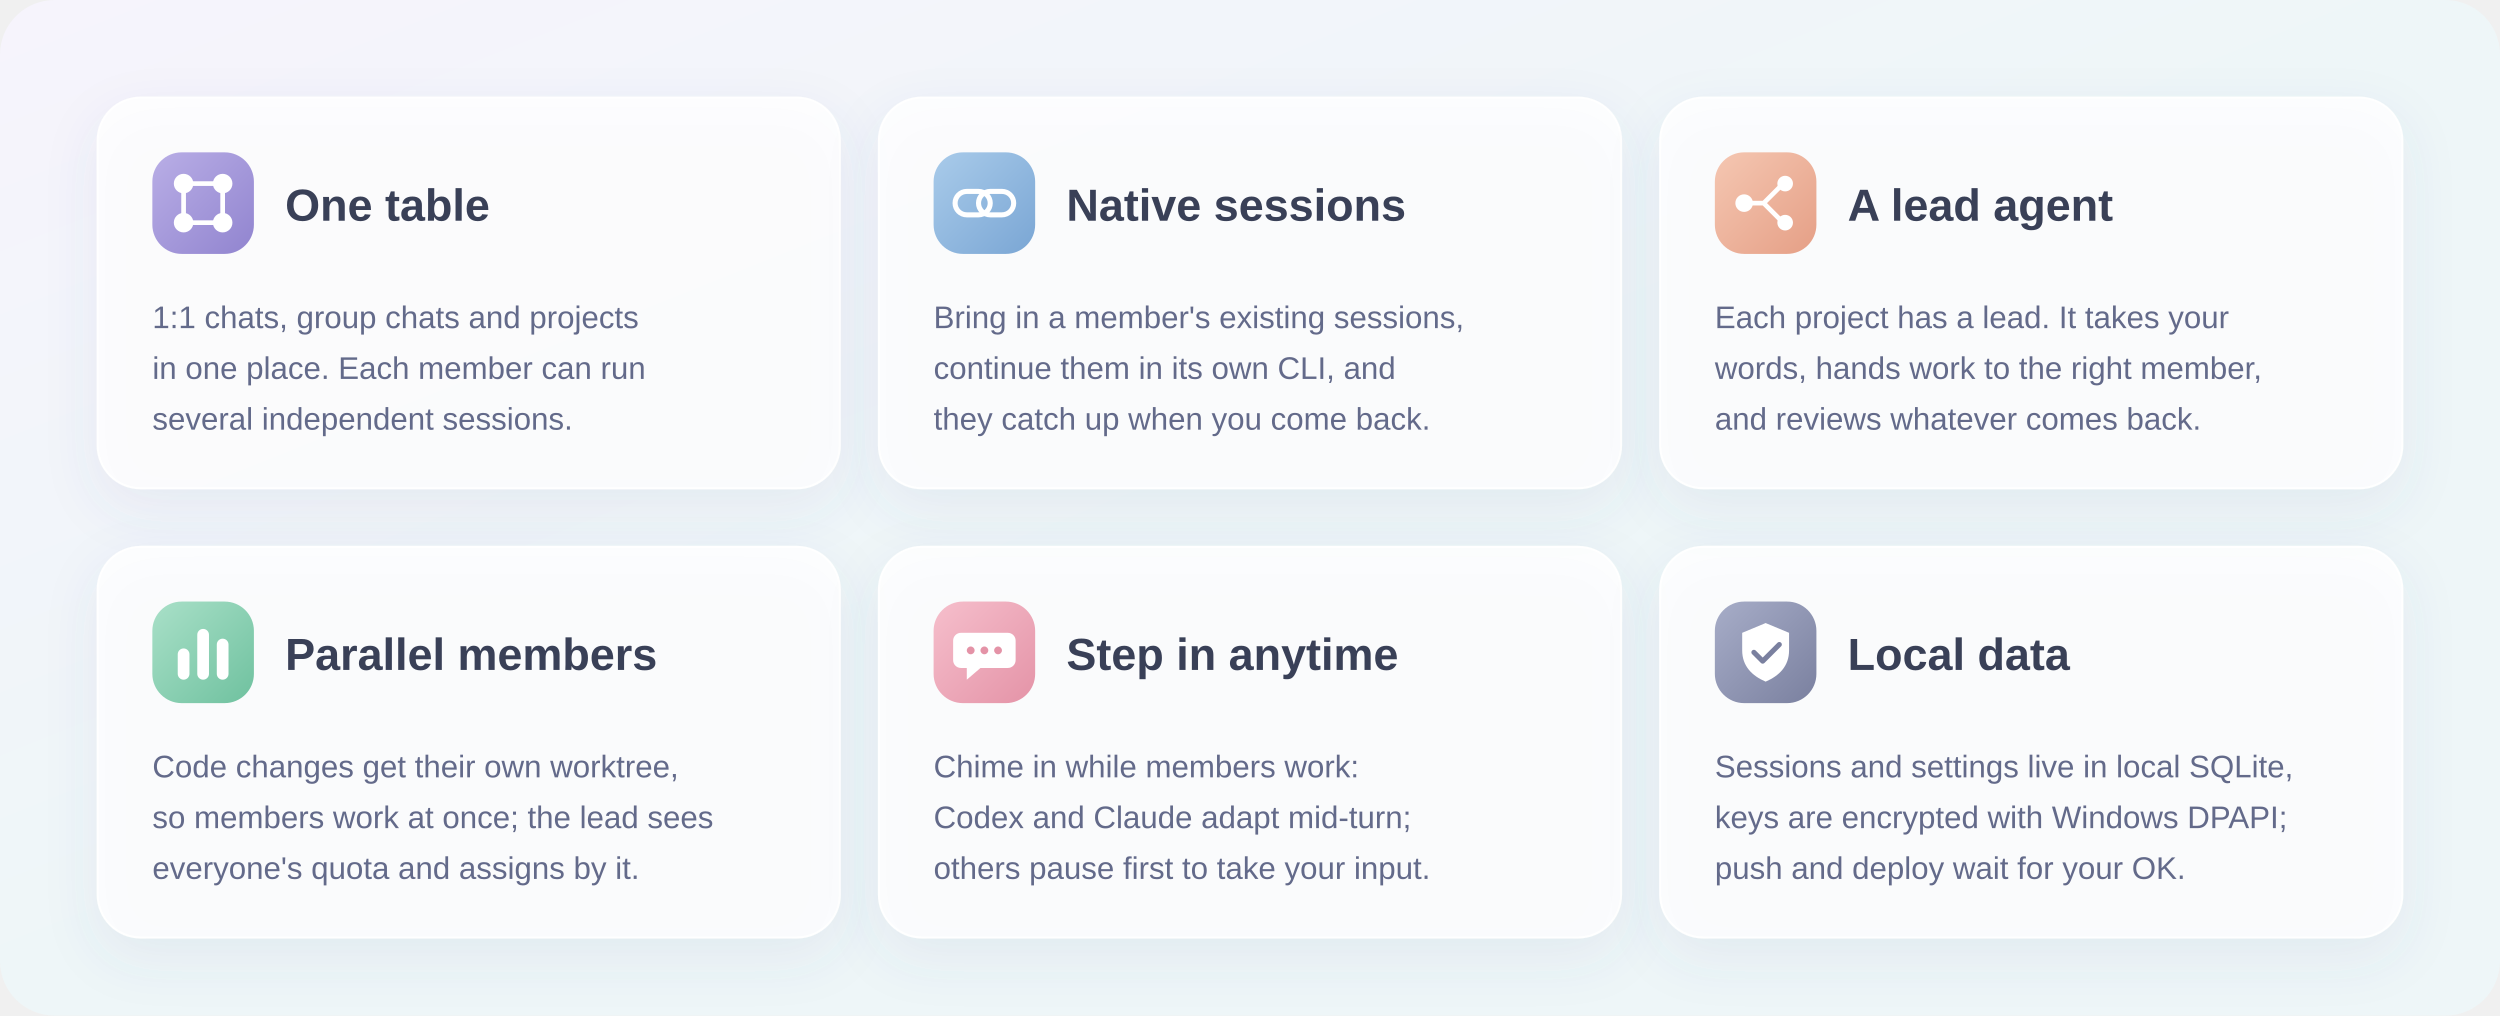
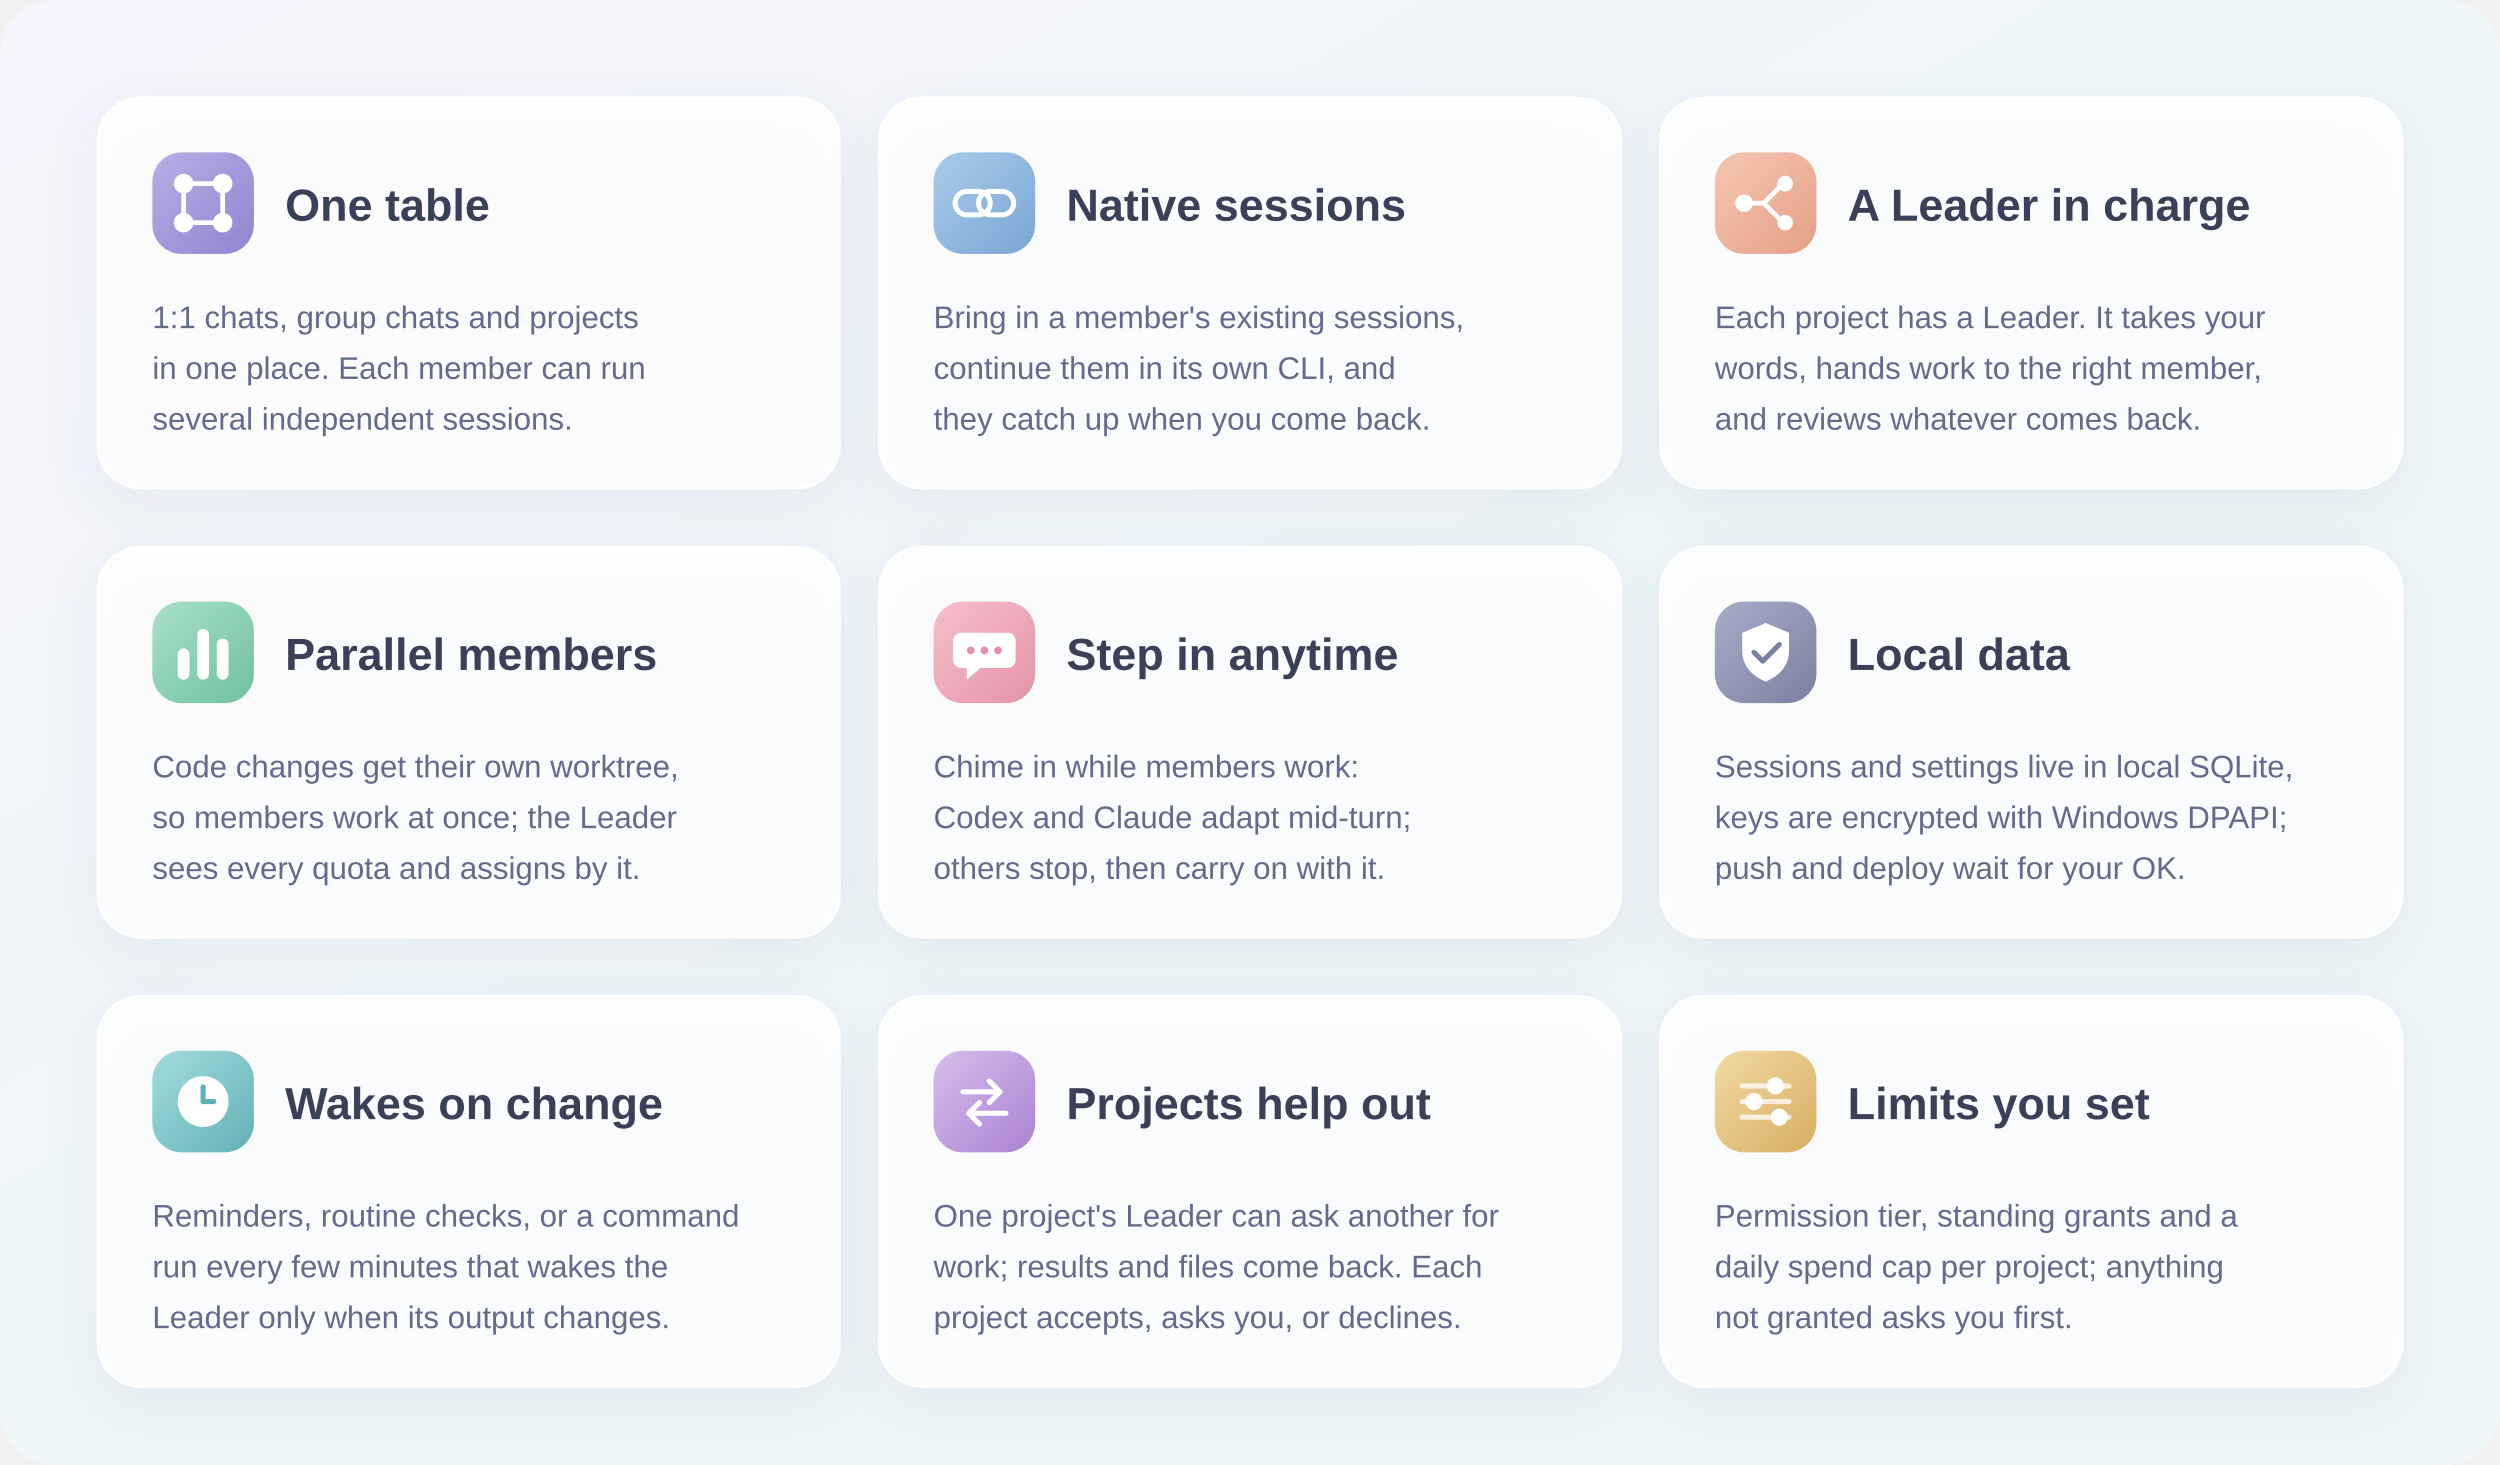
- <svg xmlns="http://www.w3.org/2000/svg" viewBox="0 0 1280 520" width="1280" height="520" role="img" aria-label="Six highlights of Tongxi">
+ <svg xmlns="http://www.w3.org/2000/svg" viewBox="0 0 1280 750" width="1280" height="750" role="img" aria-label="Nine highlights of Tongxi">
  <defs>
    <linearGradient id="bg" x1="0" y1="0" x2="1" y2="1">
      <stop offset="0" stop-color="#f6f4fc" />
      <stop offset=".5" stop-color="#eef6f8" />
    </linearGradient>
    <filter id="card" x="-20%" y="-20%" width="140%" height="150%">
      <feDropShadow dx="0" dy="10" stdDeviation="14" flood-color="#565c96" flood-opacity=".10" />
    </filter>
    <linearGradient id="g1" x1="0" y1="0" x2="1" y2="1">
      <stop offset="0" stop-color="#b9aee6" />
      <stop offset="1" stop-color="#9184cf" />
    </linearGradient>
    <linearGradient id="g2" x1="0" y1="0" x2="1" y2="1">
      <stop offset="0" stop-color="#a9cbea" />
      <stop offset="1" stop-color="#7aa6d4" />
    </linearGradient>
    <linearGradient id="g3" x1="0" y1="0" x2="1" y2="1">
      <stop offset="0" stop-color="#f5c7b2" />
      <stop offset="1" stop-color="#e59f86" />
    </linearGradient>
    <linearGradient id="g4" x1="0" y1="0" x2="1" y2="1">
      <stop offset="0" stop-color="#a9e0c8" />
      <stop offset="1" stop-color="#6fc19f" />
    </linearGradient>
    <linearGradient id="g5" x1="0" y1="0" x2="1" y2="1">
      <stop offset="0" stop-color="#f6bfcc" />
      <stop offset="1" stop-color="#e493a7" />
    </linearGradient>
    <linearGradient id="g6" x1="0" y1="0" x2="1" y2="1">
      <stop offset="0" stop-color="#a7adc8" />
      <stop offset="1" stop-color="#7a809f" />
    </linearGradient>
+     <linearGradient id="g7" x1="0" y1="0" x2="1" y2="1">
+       <stop offset="0" stop-color="#a3dcdc" />
+       <stop offset="1" stop-color="#62b1b6" />
+     </linearGradient>
+     <linearGradient id="g8" x1="0" y1="0" x2="1" y2="1">
+       <stop offset="0" stop-color="#d6bdec" />
+       <stop offset="1" stop-color="#a983d1" />
+     </linearGradient>
+     <linearGradient id="g9" x1="0" y1="0" x2="1" y2="1">
+       <stop offset="0" stop-color="#f2d9a2" />
+       <stop offset="1" stop-color="#d8ad62" />
+     </linearGradient>
    <style>
      text { font-family: 'Segoe UI', -apple-system, 'Helvetica Neue', Arial, sans-serif; }
      .t { font-size: 23px; font-weight: 700; fill: #394057; }
      .d { font-size: 16px; fill: #636a8a; }
    </style>
  </defs>
-   <rect width="1280" height="520" rx="28" fill="url(#bg)" />
+   <rect width="1280" height="750" rx="28" fill="url(#bg)" />
  <g transform="translate(50 50)">
    <rect width="380" height="200" rx="22" fill="#fff" fill-opacity=".8" stroke="#fff" filter="url(#card)" />
    <g transform="translate(28 28)">
      <animateTransform attributeName="transform" type="translate" values="28 28;28 24;28 28" dur="4s" repeatCount="indefinite" calcMode="spline" keySplines=".45 0 .55 1;.45 0 .55 1" />
      <rect width="52" height="52" rx="15" fill="url(#g1)" />
      <rect x="16" y="16" width="20" height="20" rx="2" fill="none" stroke="#fff" stroke-width="2.4" />
      <circle cx="16" cy="16" r="5" fill="#fff" />
      <circle cx="36" cy="16" r="5" fill="#fff" />
      <circle cx="16" cy="36" r="5" fill="#fff" />
      <circle cx="36" cy="36" r="5" fill="#fff" />
    </g>
    <text class="t" x="96" y="63">One table</text>
    <text class="d" x="28" y="118">1:1 chats, group chats and projects</text>
    <text class="d" x="28" y="144">in one place. Each member can run</text>
    <text class="d" x="28" y="170">several independent sessions.</text>
  </g>
  <g transform="translate(450 50)">
    <rect width="380" height="200" rx="22" fill="#fff" fill-opacity=".8" stroke="#fff" filter="url(#card)" />
    <g transform="translate(28 28)">
      <animateTransform attributeName="transform" type="translate" values="28 28;28 24;28 28" dur="4s" begin=".5s" repeatCount="indefinite" calcMode="spline" keySplines=".45 0 .55 1;.45 0 .55 1" />
      <rect width="52" height="52" rx="15" fill="url(#g2)" />
      <rect x="11" y="20" width="18" height="12" rx="6" fill="none" stroke="#fff" stroke-width="2.6" />
      <rect x="23" y="20" width="18" height="12" rx="6" fill="none" stroke="#fff" stroke-width="2.6" />
    </g>
    <text class="t" x="96" y="63">Native sessions</text>
    <text class="d" x="28" y="118">Bring in a member's existing sessions,</text>
    <text class="d" x="28" y="144">continue them in its own CLI, and</text>
    <text class="d" x="28" y="170">they catch up when you come back.</text>
  </g>
  <g transform="translate(850 50)">
    <rect width="380" height="200" rx="22" fill="#fff" fill-opacity=".8" stroke="#fff" filter="url(#card)" />
    <g transform="translate(28 28)">
      <animateTransform attributeName="transform" type="translate" values="28 28;28 24;28 28" dur="4s" begin="1s" repeatCount="indefinite" calcMode="spline" keySplines=".45 0 .55 1;.45 0 .55 1" />
      <rect width="52" height="52" rx="15" fill="url(#g3)" />
      <path d="M17 26h8m0 0 9-9m-9 9 9 9" stroke="#fff" stroke-width="2.4" fill="none" stroke-linecap="round" />
      <circle cx="15" cy="26" r="4.5" fill="#fff" />
      <circle cx="36" cy="16" r="4" fill="#fff" />
      <circle cx="36" cy="36" r="4" fill="#fff" />
    </g>
-     <text class="t" x="96" y="63">A lead agent</text>
-     <text class="d" x="28" y="118">Each project has a lead. It takes your</text>
+     <text class="t" x="96" y="63">A Leader in charge</text>
+     <text class="d" x="28" y="118">Each project has a Leader. It takes your</text>
    <text class="d" x="28" y="144">words, hands work to the right member,</text>
    <text class="d" x="28" y="170">and reviews whatever comes back.</text>
  </g>
  <g transform="translate(50 280)">
    <rect width="380" height="200" rx="22" fill="#fff" fill-opacity=".8" stroke="#fff" filter="url(#card)" />
    <g transform="translate(28 28)">
      <animateTransform attributeName="transform" type="translate" values="28 28;28 24;28 28" dur="4s" begin="1.5s" repeatCount="indefinite" calcMode="spline" keySplines=".45 0 .55 1;.45 0 .55 1" />
      <rect width="52" height="52" rx="15" fill="url(#g4)" />
      <rect x="13" y="24" width="6" height="16" rx="3" fill="#fff">
        <animate attributeName="height" values="16;10;16" dur="2.4s" repeatCount="indefinite" />
        <animate attributeName="y" values="24;30;24" dur="2.4s" repeatCount="indefinite" />
      </rect>
      <rect x="23" y="14" width="6" height="26" rx="3" fill="#fff">
        <animate attributeName="height" values="26;18;26" dur="2.4s" begin=".4s" repeatCount="indefinite" />
        <animate attributeName="y" values="14;22;14" dur="2.4s" begin=".4s" repeatCount="indefinite" />
      </rect>
      <rect x="33" y="19" width="6" height="21" rx="3" fill="#fff">
        <animate attributeName="height" values="21;27;21" dur="2.4s" begin=".8s" repeatCount="indefinite" />
        <animate attributeName="y" values="19;13;19" dur="2.4s" begin=".8s" repeatCount="indefinite" />
      </rect>
    </g>
    <text class="t" x="96" y="63">Parallel members</text>
    <text class="d" x="28" y="118">Code changes get their own worktree,</text>
-     <text class="d" x="28" y="144">so members work at once; the lead sees</text>
-     <text class="d" x="28" y="170">everyone's quota and assigns by it.</text>
+     <text class="d" x="28" y="144">so members work at once; the Leader</text>
+     <text class="d" x="28" y="170">sees every quota and assigns by it.</text>
  </g>
  <g transform="translate(450 280)">
    <rect width="380" height="200" rx="22" fill="#fff" fill-opacity=".8" stroke="#fff" filter="url(#card)" />
    <g transform="translate(28 28)">
      <animateTransform attributeName="transform" type="translate" values="28 28;28 24;28 28" dur="4s" begin="2s" repeatCount="indefinite" calcMode="spline" keySplines=".45 0 .55 1;.45 0 .55 1" />
      <rect width="52" height="52" rx="15" fill="url(#g5)" />
      <path d="M14 16h24a4 4 0 0 1 4 4v10a4 4 0 0 1-4 4H24l-7 6v-6h-3a4 4 0 0 1-4-4V20a4 4 0 0 1 4-4z" fill="#fff" />
      <circle cx="19" cy="25" r="2" fill="#e493a7">
        <animate attributeName="opacity" values=".3;1;.3" dur="1.4s" repeatCount="indefinite" />
      </circle>
      <circle cx="26" cy="25" r="2" fill="#e493a7">
        <animate attributeName="opacity" values=".3;1;.3" dur="1.4s" begin=".2s" repeatCount="indefinite" />
      </circle>
      <circle cx="33" cy="25" r="2" fill="#e493a7">
        <animate attributeName="opacity" values=".3;1;.3" dur="1.4s" begin=".4s" repeatCount="indefinite" />
      </circle>
    </g>
    <text class="t" x="96" y="63">Step in anytime</text>
    <text class="d" x="28" y="118">Chime in while members work:</text>
    <text class="d" x="28" y="144">Codex and Claude adapt mid-turn;</text>
-     <text class="d" x="28" y="170">others pause first to take your input.</text>
+     <text class="d" x="28" y="170">others stop, then carry on with it.</text>
  </g>
  <g transform="translate(850 280)">
    <rect width="380" height="200" rx="22" fill="#fff" fill-opacity=".8" stroke="#fff" filter="url(#card)" />
    <g transform="translate(28 28)">
      <animateTransform attributeName="transform" type="translate" values="28 28;28 24;28 28" dur="4s" begin="2.5s" repeatCount="indefinite" calcMode="spline" keySplines=".45 0 .55 1;.45 0 .55 1" />
      <rect width="52" height="52" rx="15" fill="url(#g6)" />
      <path d="M26 11 38 16v9c0 8-5 13-12 16-7-3-12-8-12-16v-9z" fill="#fff" />
      <path d="m20 26 4.5 4.5L33 22" stroke="#7a809f" stroke-width="2.6" fill="none" stroke-linecap="round" stroke-linejoin="round" />
    </g>
    <text class="t" x="96" y="63">Local data</text>
    <text class="d" x="28" y="118">Sessions and settings live in local SQLite,</text>
    <text class="d" x="28" y="144">keys are encrypted with Windows DPAPI;</text>
    <text class="d" x="28" y="170">push and deploy wait for your OK.</text>
  </g>
+   <g transform="translate(50 510)">
+     <rect width="380" height="200" rx="22" fill="#fff" fill-opacity=".8" stroke="#fff" filter="url(#card)" />
+     <g transform="translate(28 28)">
+       <animateTransform attributeName="transform" type="translate" values="28 28;28 24;28 28" dur="4s" begin="3s" repeatCount="indefinite" calcMode="spline" keySplines=".45 0 .55 1;.45 0 .55 1" />
+       <rect width="52" height="52" rx="15" fill="url(#g7)" />
+       <circle cx="26" cy="26" r="13" fill="#fff" />
+       <path d="M26 18.5V26" stroke="#62b1b6" stroke-width="2.6" stroke-linecap="round" />
+       <path d="M26 26h5.5" stroke="#62b1b6" stroke-width="2.6" stroke-linecap="round">
+         <animateTransform attributeName="transform" type="rotate" from="0 26 26" to="360 26 26" dur="8s" repeatCount="indefinite" />
+       </path>
+     </g>
+     <text class="t" x="96" y="63">Wakes on change</text>
+     <text class="d" x="28" y="118">Reminders, routine checks, or a command</text>
+     <text class="d" x="28" y="144">run every few minutes that wakes the</text>
+     <text class="d" x="28" y="170">Leader only when its output changes.</text>
+   </g>
+   <g transform="translate(450 510)">
+     <rect width="380" height="200" rx="22" fill="#fff" fill-opacity=".8" stroke="#fff" filter="url(#card)" />
+     <g transform="translate(28 28)">
+       <animateTransform attributeName="transform" type="translate" values="28 28;28 24;28 28" dur="4s" begin="3.5s" repeatCount="indefinite" calcMode="spline" keySplines=".45 0 .55 1;.45 0 .55 1" />
+       <rect width="52" height="52" rx="15" fill="url(#g8)" />
+       <path d="M15 21h19m-5.5-5.5L34 21l-5.5 5.5M37 32H18m5.5-5.5L18 32l5.5 5.5" stroke="#fff" stroke-width="2.6" fill="none" stroke-linecap="round" stroke-linejoin="round" />
+     </g>
+     <text class="t" x="96" y="63">Projects help out</text>
+     <text class="d" x="28" y="118">One project's Leader can ask another for</text>
+     <text class="d" x="28" y="144">work; results and files come back. Each</text>
+     <text class="d" x="28" y="170">project accepts, asks you, or declines.</text>
+   </g>
+   <g transform="translate(850 510)">
+     <rect width="380" height="200" rx="22" fill="#fff" fill-opacity=".8" stroke="#fff" filter="url(#card)" />
+     <g transform="translate(28 28)">
+       <animateTransform attributeName="transform" type="translate" values="28 28;28 24;28 28" dur="4s" begin="4s" repeatCount="indefinite" calcMode="spline" keySplines=".45 0 .55 1;.45 0 .55 1" />
+       <rect width="52" height="52" rx="15" fill="url(#g9)" />
+       <path d="M14 18h24M14 26h24M14 34h24" stroke="#fff" stroke-width="2.6" stroke-linecap="round" stroke-opacity=".75" />
+       <circle cx="31" cy="18" r="4.4" fill="#fff" />
+       <circle cx="20" cy="26" r="4.4" fill="#fff" />
+       <circle cx="33" cy="34" r="4.4" fill="#fff">
+         <animate attributeName="cx" values="33;25;33" dur="4s" repeatCount="indefinite" calcMode="spline" keySplines=".45 0 .55 1;.45 0 .55 1" />
+       </circle>
+     </g>
+     <text class="t" x="96" y="63">Limits you set</text>
+     <text class="d" x="28" y="118">Permission tier, standing grants and a</text>
+     <text class="d" x="28" y="144">daily spend cap per project; anything</text>
+     <text class="d" x="28" y="170">not granted asks you first.</text>
+   </g>
</svg>
